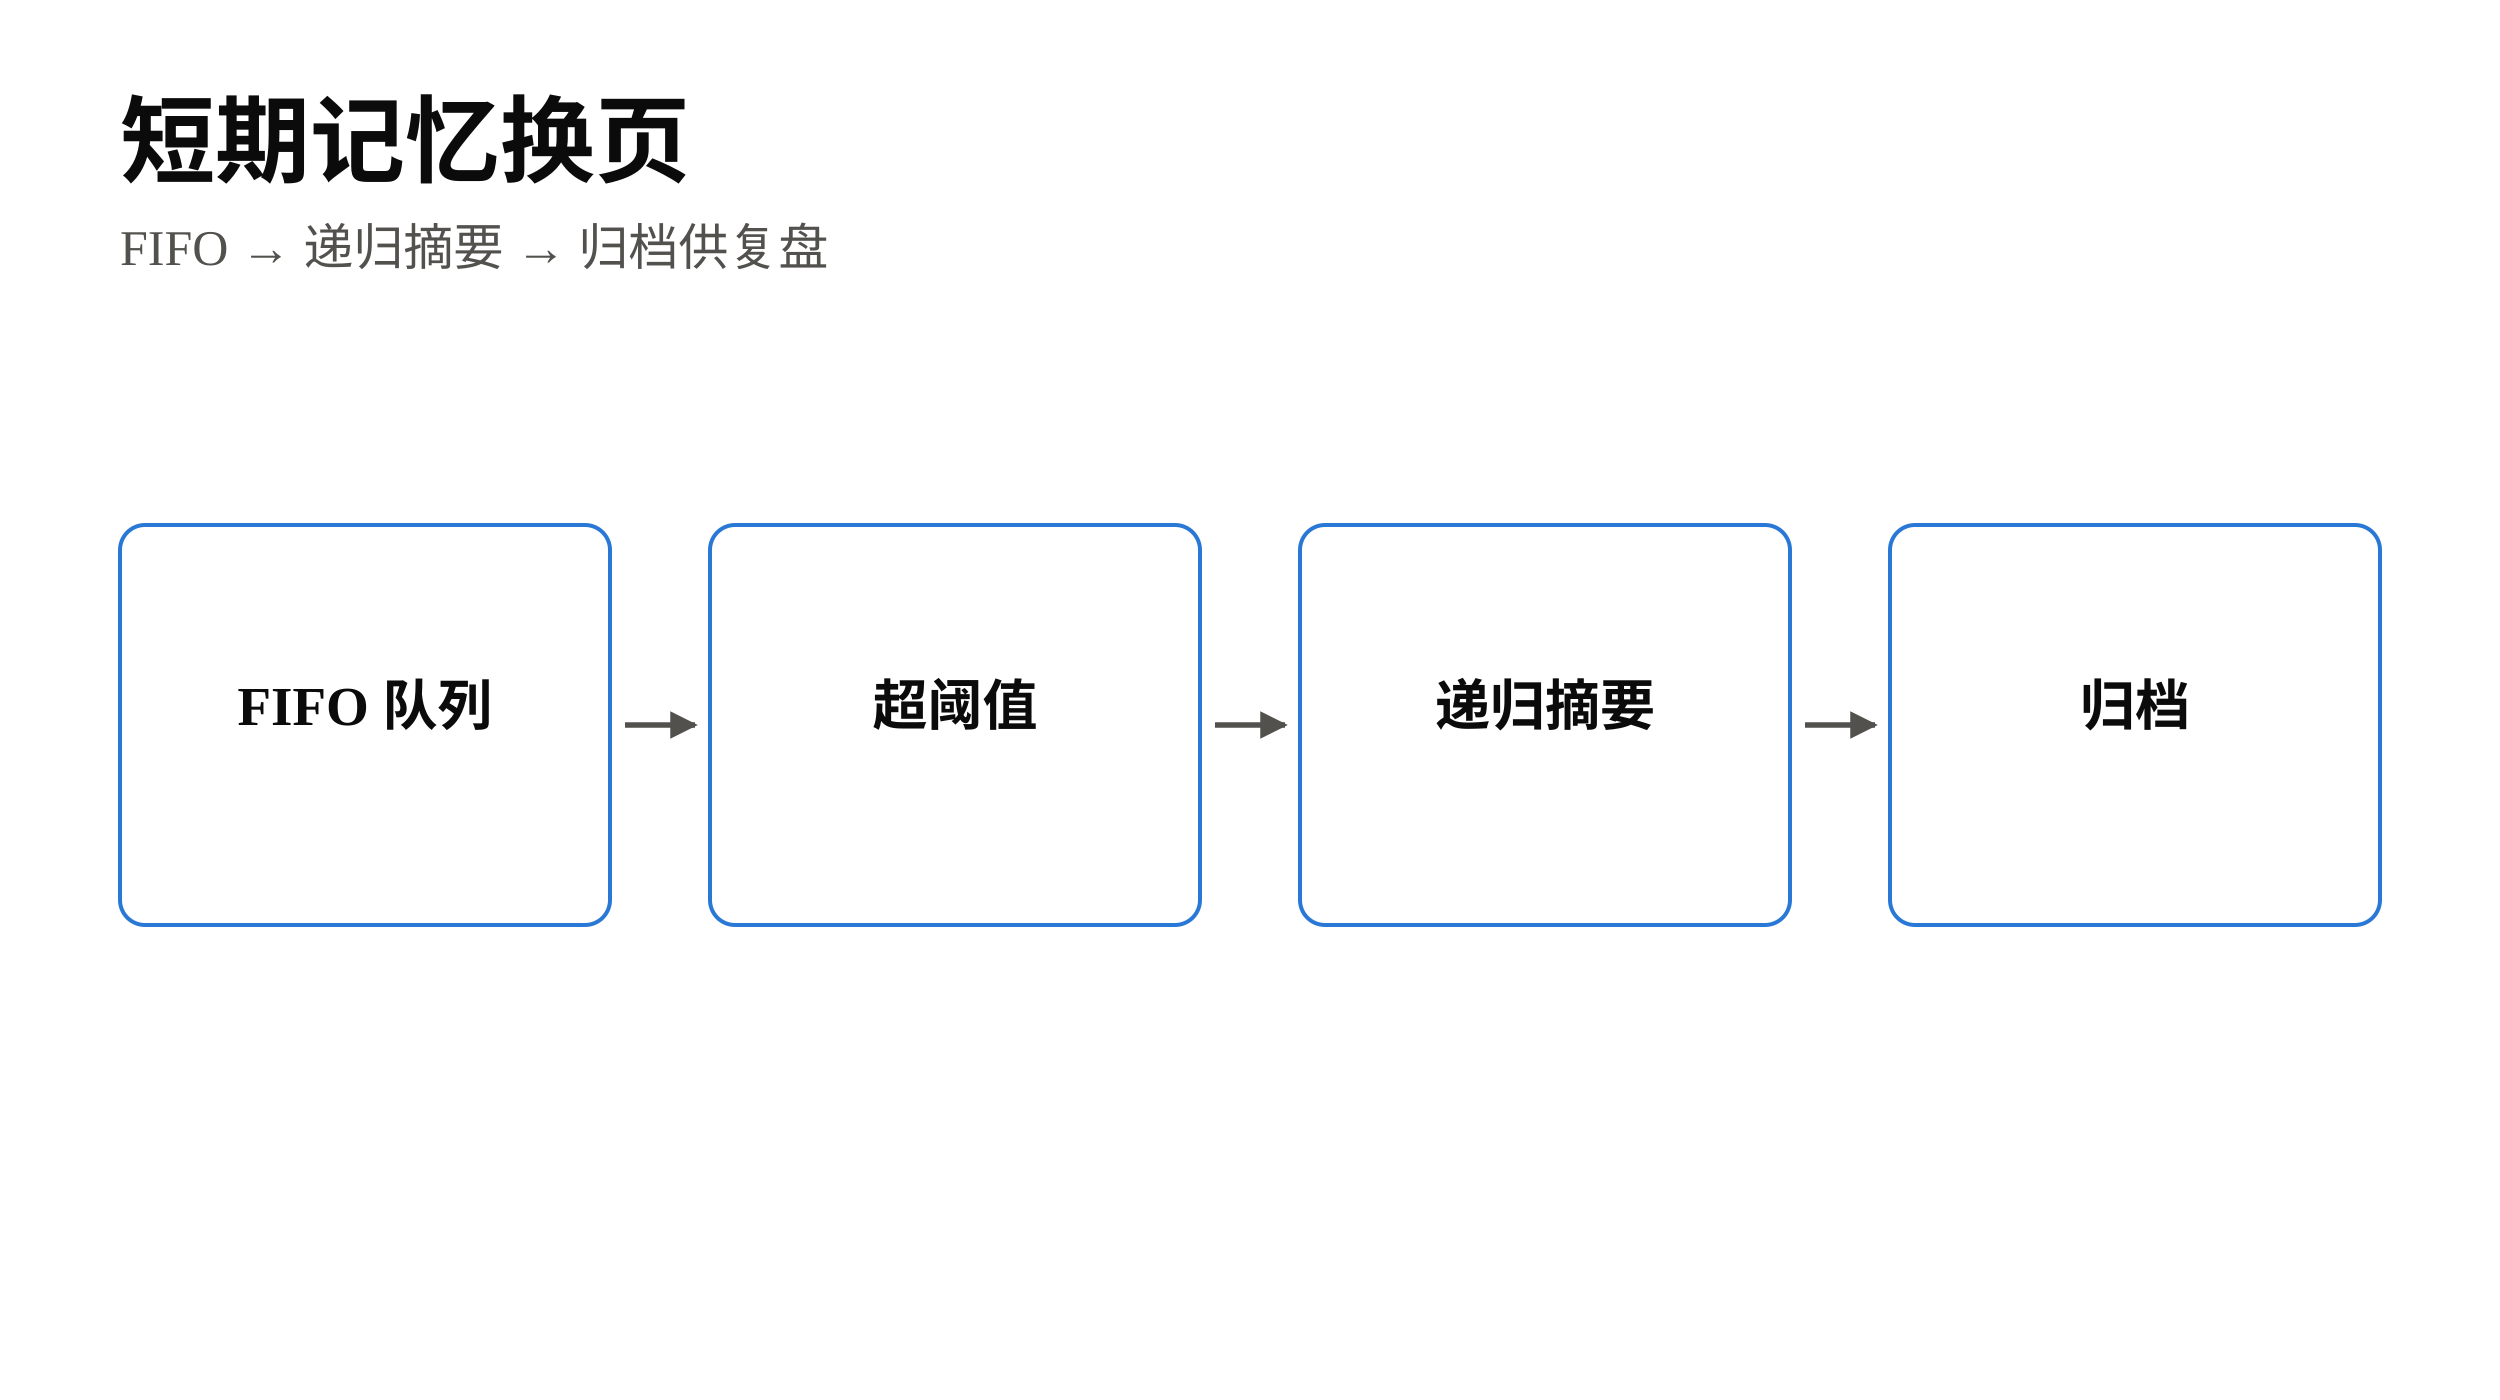
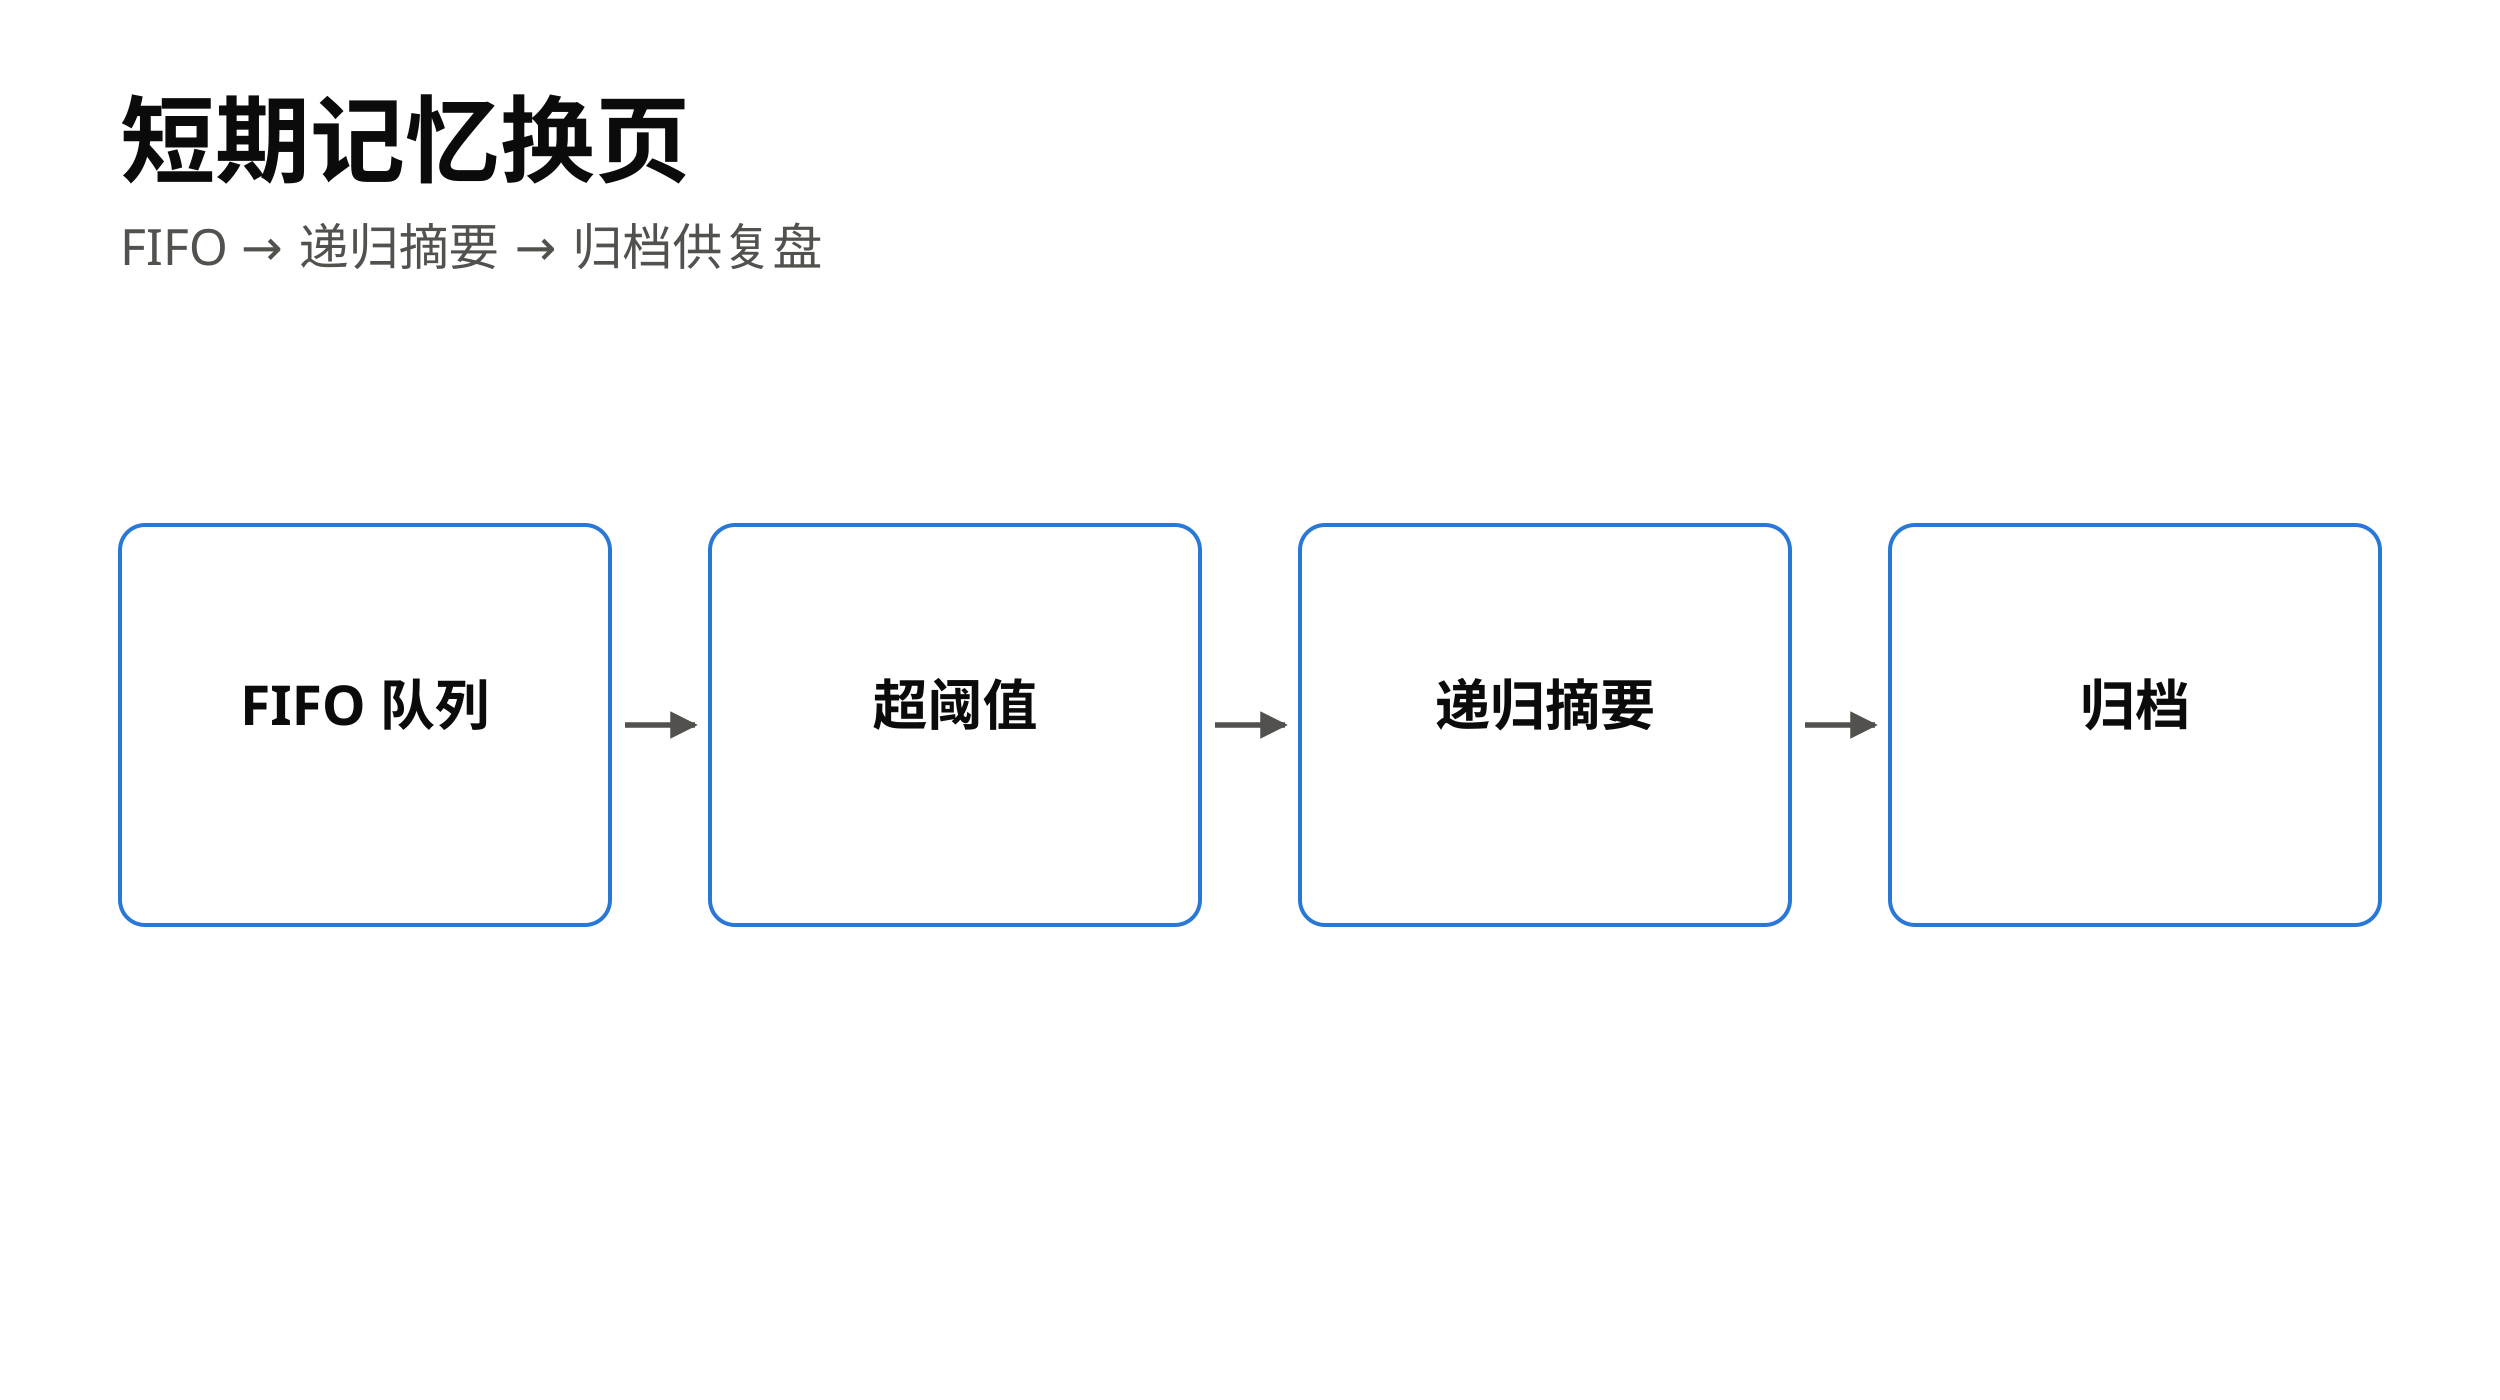
<svg xmlns="http://www.w3.org/2000/svg" width="1000" height="560" viewBox="0 0 1000 560">
  <defs>
    <marker id="arw" viewBox="0 0 10 10" refX="9" refY="5" markerWidth="5" markerHeight="5" orient="auto-start-reverse">
      <path d="M0,0 L10,5 L0,10 z" fill="#52514E" />
    </marker>
    <marker id="arwb" viewBox="0 0 10 10" refX="9" refY="5" markerWidth="5" markerHeight="5" orient="auto-start-reverse">
      <path d="M0,0 L10,5 L0,10 z" fill="#2A78D6" />
    </marker>
  </defs>
  <rect x="0" y="0" width="1000" height="560" fill="#FFFFFF" />
-   <text x="48" y="70" font-size="38px" font-weight="700" fill="#0B0B0B" text-anchor="start">短期记忆换页</text>
-   <text x="48" y="106" font-size="20px" font-weight="400" fill="#52514E" text-anchor="start">FIFO → 递归摘要 → 归档供复盘</text>
+   <text x="48" y="70" font-size="38px" font-weight="700" fill="#0B0B0B" text-anchor="start" font-family="Microsoft YaHei, SimHei, sans-serif">短期记忆换页</text>
+   <text x="48" y="106" font-size="20px" font-weight="400" fill="#52514E" text-anchor="start" font-family="Microsoft YaHei, SimHei, sans-serif">FIFO → 递归摘要 → 归档供复盘</text>
  <rect x="48.0" y="210" width="196.0" height="160" rx="10" fill="#FFFFFF" stroke="#2A78D6" stroke-width="1.6" />
-   <text x="146.0" y="290.0" font-size="22px" font-weight="600" fill="#0B0B0B" text-anchor="middle">FIFO 队列</text>
+   <text x="146.0" y="290.0" font-size="22px" font-weight="600" fill="#0B0B0B" text-anchor="middle" font-family="Microsoft YaHei, SimHei, sans-serif">FIFO 队列</text>
  <path d="M250.0,290.0 L278.0,290.0" fill="none" stroke="#52514E" stroke-width="2.2" marker-end="url(#arw)" />
  <rect x="284.0" y="210" width="196.0" height="160" rx="10" fill="#FFFFFF" stroke="#2A78D6" stroke-width="1.6" />
-   <text x="382.0" y="290.0" font-size="22px" font-weight="600" fill="#0B0B0B" text-anchor="middle">超阈值</text>
+   <text x="382.0" y="290.0" font-size="22px" font-weight="600" fill="#0B0B0B" text-anchor="middle" font-family="Microsoft YaHei, SimHei, sans-serif">超阈值</text>
  <path d="M486.0,290.0 L514.0,290.0" fill="none" stroke="#52514E" stroke-width="2.2" marker-end="url(#arw)" />
  <rect x="520.0" y="210" width="196.0" height="160" rx="10" fill="#FFFFFF" stroke="#2A78D6" stroke-width="1.6" />
-   <text x="618.0" y="290.0" font-size="22px" font-weight="600" fill="#0B0B0B" text-anchor="middle">递归摘要</text>
+   <text x="618.0" y="290.0" font-size="22px" font-weight="600" fill="#0B0B0B" text-anchor="middle" font-family="Microsoft YaHei, SimHei, sans-serif">递归摘要</text>
  <path d="M722.0,290.0 L750.0,290.0" fill="none" stroke="#52514E" stroke-width="2.2" marker-end="url(#arw)" />
  <rect x="756.0" y="210" width="196.0" height="160" rx="10" fill="#FFFFFF" stroke="#2A78D6" stroke-width="1.6" />
-   <text x="854.0" y="290.0" font-size="22px" font-weight="600" fill="#0B0B0B" text-anchor="middle">归档</text>
+   <text x="854.0" y="290.0" font-size="22px" font-weight="600" fill="#0B0B0B" text-anchor="middle" font-family="Microsoft YaHei, SimHei, sans-serif">归档</text>
</svg>
